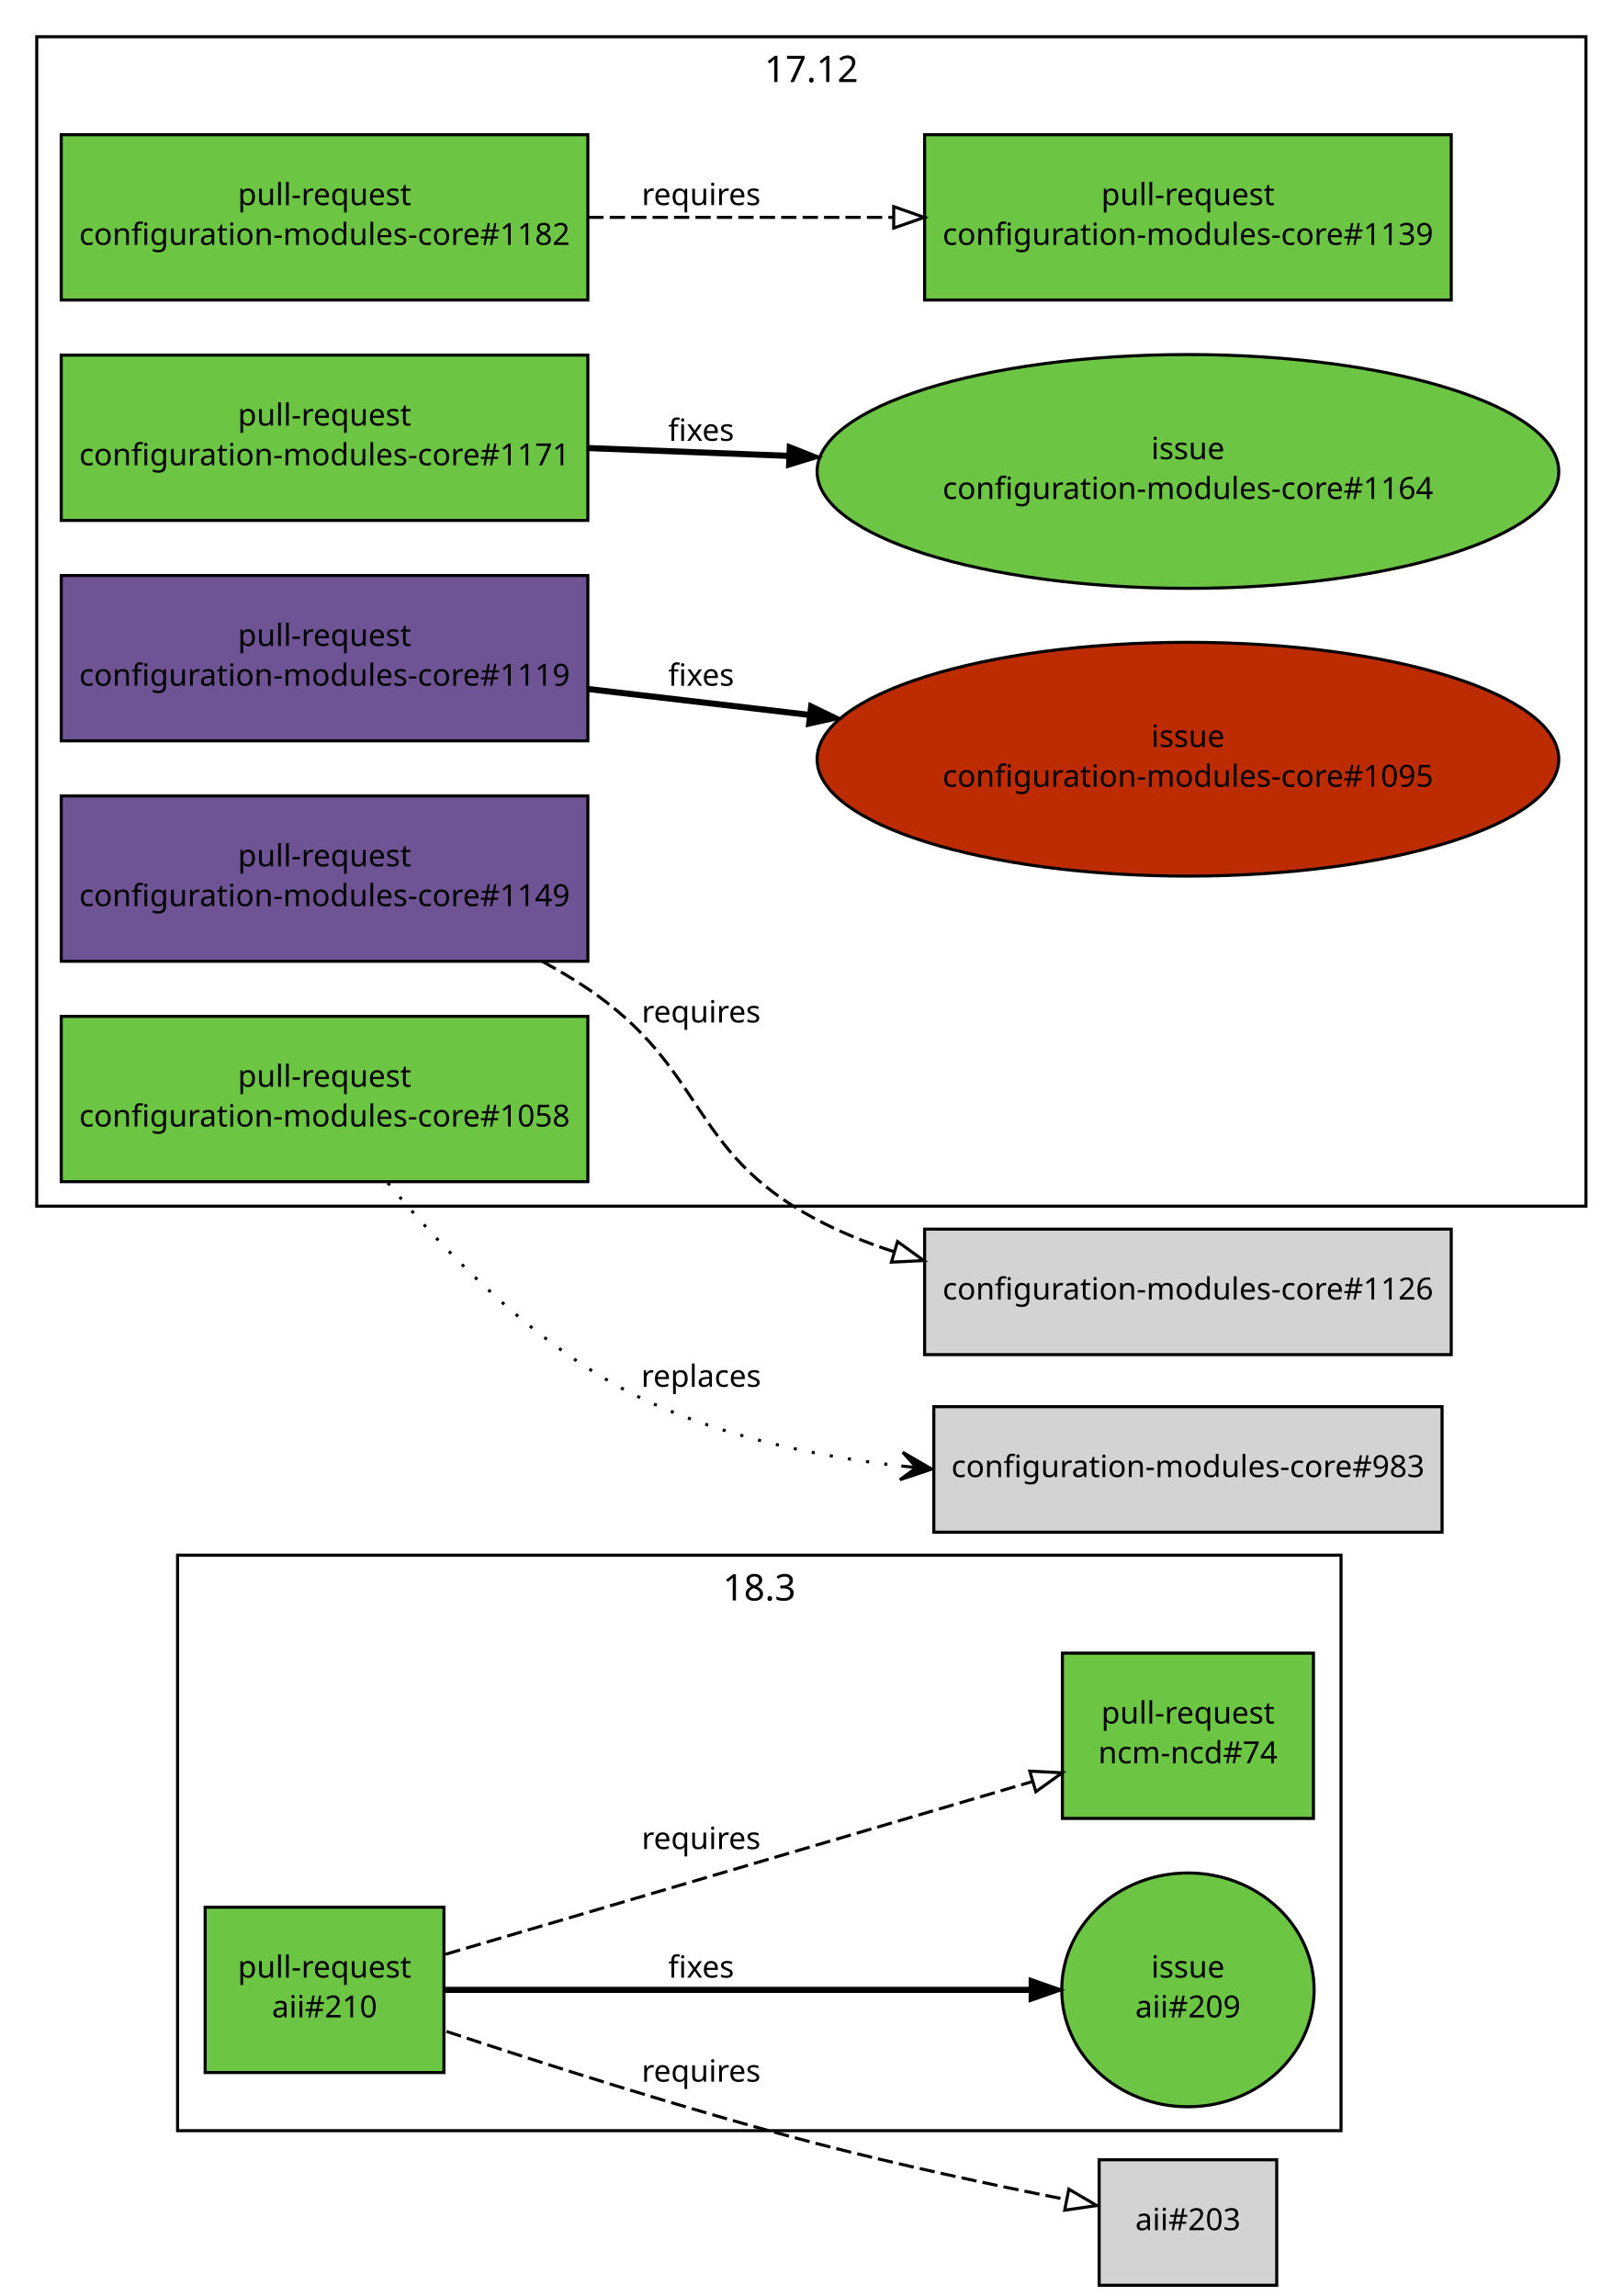
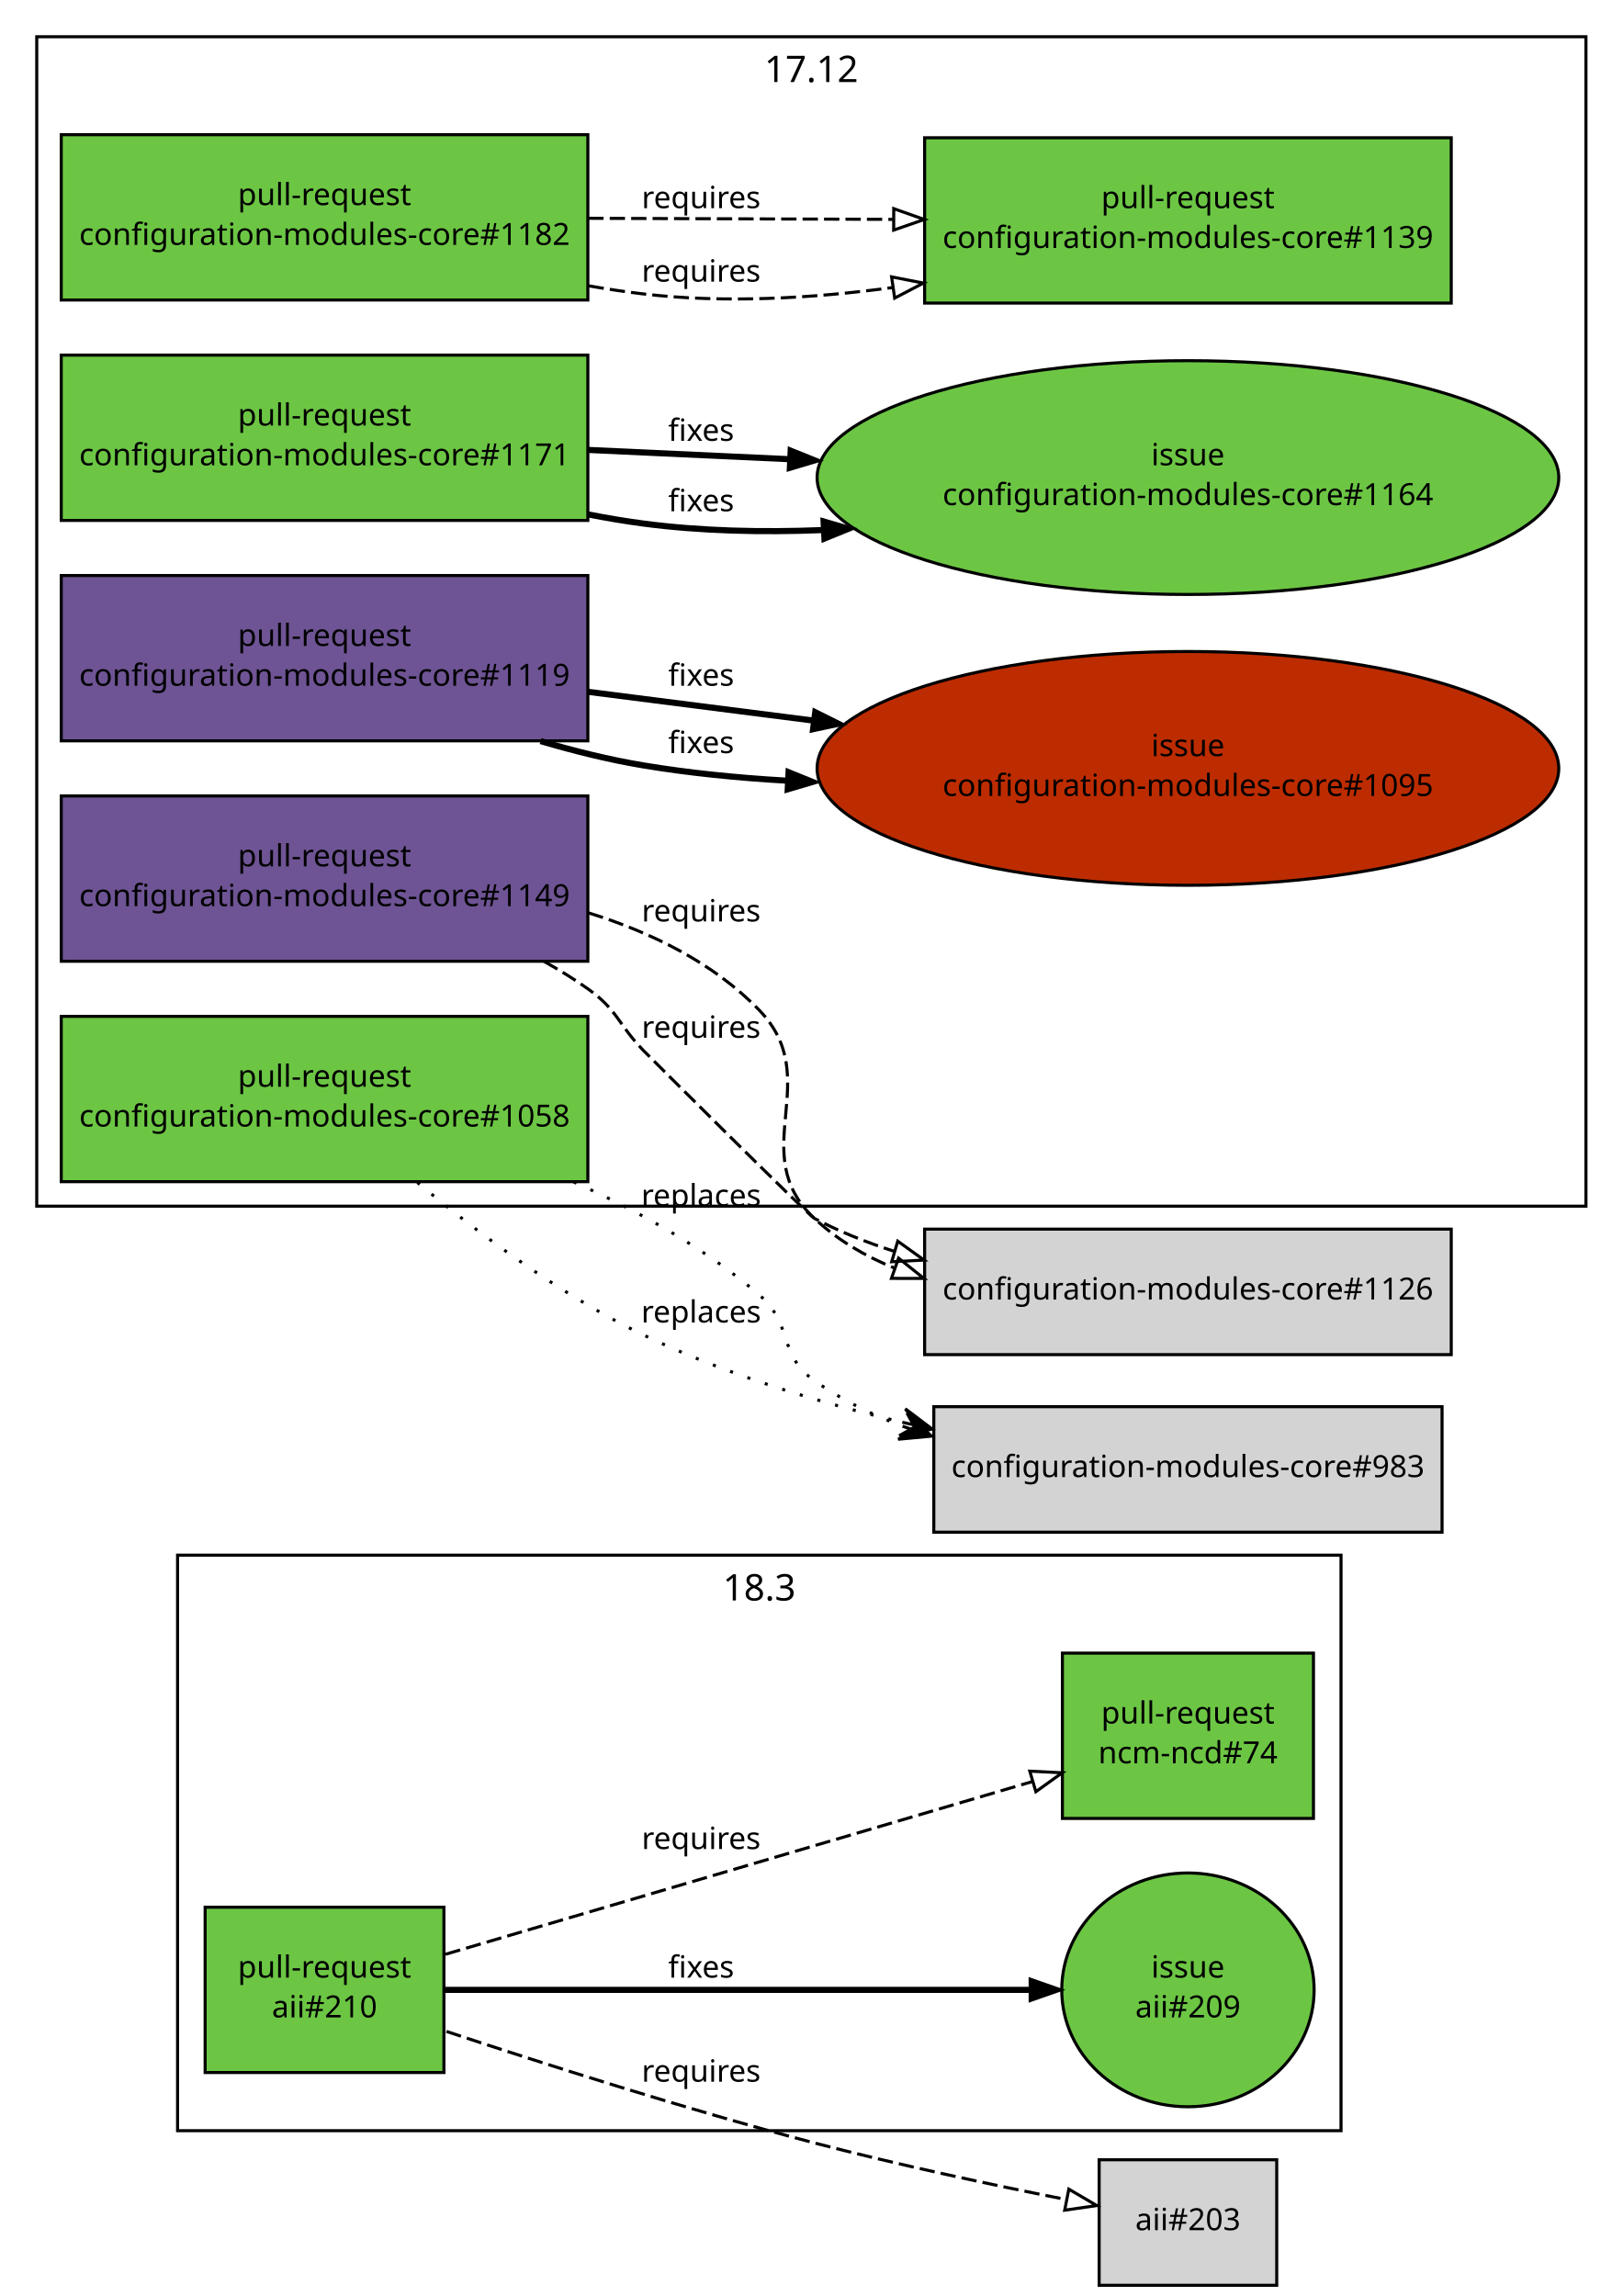
<svg xmlns="http://www.w3.org/2000/svg" xmlns:xlink="http://www.w3.org/1999/xlink" width="530pt" height="750pt" viewBox="0.00 0.00 530.00 750.00">
  <g id="graph1" class="graph" transform="scale(1 1) rotate(0) translate(4 746)">
    <polygon fill="white" stroke="white" points="-4,5 -4,-746 527,-746 527,5 -4,5" />
    <g id="graph3" class="cluster">
      <polygon fill="none" stroke="black" points="54,-50 54,-238 434,-238 434,-50 54,-50" />
      <text text-anchor="middle" x="244" y="-223.2" font-family="Sans" font-size="12.00">18.3</text>
    </g>
    <g id="graph4" class="cluster">
      <polygon fill="none" stroke="black" points="8,-352 8,-734 514,-734 514,-352 8,-352" />
      <text text-anchor="middle" x="261" y="-719.2" font-family="Sans" font-size="12.00">17.12</text>
    </g>
    <g id="node1" class="node">
      <a xlink:href="https://github.com/quattor/aii/pull/210" xlink:title="Shellfe: support active config for plugins" target="_parent">
        <polygon fill="#6cc644" stroke="black" points="141,-123 63,-123 63,-69 141,-69 141,-123" />
        <text text-anchor="middle" x="102" y="-100" font-family="Sans" font-size="10.00">pull-request</text>
        <text text-anchor="middle" x="102" y="-87" font-family="Sans" font-size="10.00">aii#210</text>
      </a>
    </g>
    <g id="node3" class="node">
      <a xlink:href="https://github.com/quattor/aii/issues/209" xlink:title="support ACTIVE_CONFIG" target="_parent">
        <ellipse fill="#6cc644" stroke="black" cx="384" cy="-96" rx="41.217" ry="38.184" />
        <text text-anchor="middle" x="384" y="-100" font-family="Sans" font-size="10.00">issue</text>
        <text text-anchor="middle" x="384" y="-87" font-family="Sans" font-size="10.00">aii#209</text>
      </a>
    </g>
    <g id="edge2" class="edge">
      <path fill="none" stroke="black" stroke-width="2" d="M141.508,-96C191.35,-96 277.184,-96 332.226,-96" />
      <polygon fill="black" stroke="black" points="332.467,-99.5 342.467,-96 332.467,-92.5 332.467,-99.5" />
      <text text-anchor="middle" x="225" y="-100" font-family="Sans" font-size="10.00">fixes</text>
    </g>
    <g id="node5" class="node">
      <a xlink:href="https://github.com/quattor/ncm-ncd/pull/74" xlink:title="Set the current active config as an attribute to the component" target="_parent">
        <polygon fill="#6cc644" stroke="black" points="425,-206 343,-206 343,-152 425,-152 425,-206" />
        <text text-anchor="middle" x="384" y="-183" font-family="Sans" font-size="10.00">pull-request</text>
        <text text-anchor="middle" x="384" y="-170" font-family="Sans" font-size="10.00">ncm-ncd#74</text>
      </a>
    </g>
    <g id="edge4" class="edge">
      <path fill="none" stroke="black" stroke-dasharray="5,2" d="M141.508,-107.628C191.596,-122.37 278.034,-147.811 333.04,-164.001" />
      <polygon fill="none" stroke="black" points="332.348,-167.446 342.929,-166.912 334.325,-160.731 332.348,-167.446" />
      <text text-anchor="middle" x="225" y="-142" font-family="Sans" font-size="10.00">requires</text>
    </g>
    <g id="node7" class="node">
      <polygon fill="lightgrey" stroke="black" points="413,-40.5 355,-40.5 355,0.5 413,0.5 413,-40.5" />
      <text text-anchor="middle" x="384" y="-17.5" font-family="Sans" font-size="10.00">aii#203</text>
    </g>
    <g id="edge6" class="edge">
      <path fill="none" stroke="black" stroke-dasharray="5,2" d="M141.812,-82.427C174.004,-71.726 220.618,-56.85 262,-46 289.189,-38.871 320.169,-32.287 344.106,-27.529" />
      <polygon fill="none" stroke="black" points="345.097,-30.901 354.235,-25.54 343.748,-24.032 345.097,-30.901" />
      <text text-anchor="middle" x="225" y="-66" font-family="Sans" font-size="10.00">requires</text>
    </g>
    <g id="node8" class="node">
      <a xlink:href="https://github.com/quattor/configuration-modules-core/pull/1182" xlink:title="ncm-opennebula: Include 5.4.x configuration" target="_parent">
        <polygon fill="#6cc644" stroke="black" points="188,-702 16,-702 16,-648 188,-648 188,-702" />
        <text text-anchor="middle" x="102" y="-679" font-family="Sans" font-size="10.00">pull-request</text>
        <text text-anchor="middle" x="102" y="-666" font-family="Sans" font-size="10.00">configuration-modules-core#1182</text>
      </a>
    </g>
    <g id="node10" class="node">
      <a xlink:href="https://github.com/quattor/configuration-modules-core/pull/1139" xlink:title="ncm-opennebula: include hugepages options" target="_parent">
-         <polygon fill="#6cc644" stroke="black" points="470,-702 298,-702 298,-648 470,-648 470,-702" />
-         <text text-anchor="middle" x="384" y="-679" font-family="Sans" font-size="10.00">pull-request</text>
-         <text text-anchor="middle" x="384" y="-666" font-family="Sans" font-size="10.00">configuration-modules-core#1139</text>
+         <polygon fill="#6cc644" stroke="black" points="470,-701 298,-701 298,-647 470,-647 470,-701" />
+         <text text-anchor="middle" x="384" y="-678" font-family="Sans" font-size="10.00">pull-request</text>
+         <text text-anchor="middle" x="384" y="-665" font-family="Sans" font-size="10.00">configuration-modules-core#1139</text>
      </a>
    </g>
    <g id="edge8" class="edge">
-       <path fill="none" stroke="black" stroke-dasharray="5,2" d="M188.142,-675C219.565,-675 255.296,-675 287.558,-675" />
-       <polygon fill="none" stroke="black" points="287.9,-678.5 297.9,-675 287.9,-671.5 287.9,-678.5" />
-       <text text-anchor="middle" x="225" y="-679" font-family="Sans" font-size="10.00">requires</text>
+       <path fill="none" stroke="black" stroke-dasharray="5,2" d="M188.262,-652.631C194.237,-651.586 200.191,-650.688 206,-650 232.497,-646.86 261.167,-648.5 287.598,-652.076" />
+       <polygon fill="none" stroke="black" points="287.209,-655.557 297.609,-653.536 288.219,-648.63 287.209,-655.557" />
+       <text text-anchor="middle" x="225" y="-654" font-family="Sans" font-size="10.00">requires</text>
+     </g>
+     <g id="edge18" class="edge">
+       <path fill="none" stroke="black" stroke-dasharray="5,2" d="M188.142,-674.695C219.565,-674.583 255.296,-674.456 287.558,-674.342" />
+       <polygon fill="none" stroke="black" points="287.913,-677.841 297.9,-674.305 287.888,-670.841 287.913,-677.841" />
+       <text text-anchor="middle" x="225" y="-678" font-family="Sans" font-size="10.00">requires</text>
    </g>
    <g id="node11" class="node">
      <a xlink:href="https://github.com/quattor/configuration-modules-core/pull/1171" xlink:title="ncm-cups enhancements and cleanups" target="_parent">
        <polygon fill="#6cc644" stroke="black" points="188,-630 16,-630 16,-576 188,-576 188,-630" />
        <text text-anchor="middle" x="102" y="-607" font-family="Sans" font-size="10.00">pull-request</text>
        <text text-anchor="middle" x="102" y="-594" font-family="Sans" font-size="10.00">configuration-modules-core#1171</text>
      </a>
    </g>
    <g id="node13" class="node">
      <a xlink:href="https://github.com/quattor/configuration-modules-core/issues/1164" xlink:title="ncm-cups 17.7.0: configuration of ServerAlias + miscellanous enhancements" target="_parent">
-         <ellipse fill="#6cc644" stroke="black" cx="384" cy="-592" rx="121.122" ry="38.184" />
-         <text text-anchor="middle" x="384" y="-596" font-family="Sans" font-size="10.00">issue</text>
-         <text text-anchor="middle" x="384" y="-583" font-family="Sans" font-size="10.00">configuration-modules-core#1164</text>
+         <ellipse fill="#6cc644" stroke="black" cx="384" cy="-590" rx="121.122" ry="38.184" />
+         <text text-anchor="middle" x="384" y="-594" font-family="Sans" font-size="10.00">issue</text>
+         <text text-anchor="middle" x="384" y="-581" font-family="Sans" font-size="10.00">configuration-modules-core#1164</text>
      </a>
    </g>
    <g id="edge10" class="edge">
-       <path fill="none" stroke="black" stroke-width="2" d="M188.142,-599.64C208.719,-598.837 231.144,-597.962 253.232,-597.101" />
-       <polygon fill="black" stroke="black" points="253.493,-600.593 263.349,-596.706 253.22,-593.599 253.493,-600.593" />
+       <path fill="none" stroke="black" stroke-width="2" d="M188.192,-577.949C194.184,-576.778 200.161,-575.772 206,-575 224.85,-572.507 244.881,-572.068 264.447,-572.843" />
+       <polygon fill="black" stroke="black" points="264.464,-576.349 274.627,-573.355 264.815,-569.357 264.464,-576.349" />
+       <text text-anchor="middle" x="225" y="-579" font-family="Sans" font-size="10.00">fixes</text>
+     </g>
+     <g id="edge20" class="edge">
+       <path fill="none" stroke="black" stroke-width="2" d="M188.142,-599.029C208.79,-598.077 231.297,-597.039 253.458,-596.018" />
+       <polygon fill="black" stroke="black" points="253.78,-599.507 263.608,-595.55 253.457,-592.514 253.78,-599.507" />
      <text text-anchor="middle" x="225" y="-602" font-family="Sans" font-size="10.00">fixes</text>
    </g>
    <g id="node14" class="node">
      <a xlink:href="https://github.com/quattor/configuration-modules-core/pull/1149" xlink:title="ncm-metaconfig: rsyslog: rainer script configuration" target="_parent">
        <polygon fill="#6e5494" stroke="black" points="188,-486 16,-486 16,-432 188,-432 188,-486" />
        <text text-anchor="middle" x="102" y="-463" font-family="Sans" font-size="10.00">pull-request</text>
        <text text-anchor="middle" x="102" y="-450" font-family="Sans" font-size="10.00">configuration-modules-core#1149</text>
      </a>
    </g>
    <g id="node16" class="node">
      <polygon fill="lightgrey" stroke="black" points="470,-344.5 298,-344.5 298,-303.5 470,-303.5 470,-344.5" />
      <text text-anchor="middle" x="384" y="-321.5" font-family="Sans" font-size="10.00">configuration-modules-core#1126</text>
    </g>
+     <g id="edge22" class="edge">
+       <path fill="none" stroke="black" stroke-dasharray="5,2" d="M188.186,-447.818C208.762,-441.429 229.062,-431.474 244,-416 265.713,-393.507 239.192,-369.382 262,-348 269.578,-340.896 278.618,-335.614 288.303,-331.721" />
+       <polygon fill="none" stroke="black" points="289.483,-335.016 297.759,-328.4 287.164,-328.412 289.483,-335.016" />
+       <text text-anchor="middle" x="225" y="-445" font-family="Sans" font-size="10.00">requires</text>
+     </g>
    <g id="edge12" class="edge">
-       <path fill="none" stroke="black" stroke-dasharray="5,2" d="M173.123,-431.926C178.288,-429.149 183.306,-426.172 188,-423 226.799,-396.781 220.753,-370.169 262,-348 270.099,-343.647 278.88,-340.078 287.892,-337.153" />
-       <polygon fill="none" stroke="black" points="289.153,-340.43 297.741,-334.225 287.158,-333.72 289.153,-340.43" />
-       <text text-anchor="middle" x="225" y="-412" font-family="Sans" font-size="10.00">requires</text>
+       <path fill="none" stroke="black" stroke-dasharray="5,2" d="M173.727,-431.922C178.699,-429.159 183.512,-426.185 188,-423 197.752,-416.079 197.73,-411.638 206,-403 207.508,-401.425 260.071,-349.017 262,-348 270.133,-343.711 278.937,-340.185 287.963,-337.286" />
+       <polygon fill="none" stroke="black" points="289.221,-340.564 297.824,-334.381 287.242,-333.85 289.221,-340.564" />
+       <text text-anchor="middle" x="225" y="-407" font-family="Sans" font-size="10.00">requires</text>
    </g>
    <g id="node17" class="node">
      <a xlink:href="https://github.com/quattor/configuration-modules-core/pull/1119" xlink:title="ncm-systemd: cleanup, restarting modified unitfiles and initial handling of unconfigured units" target="_parent">
        <polygon fill="#6e5494" stroke="black" points="188,-558 16,-558 16,-504 188,-504 188,-558" />
        <text text-anchor="middle" x="102" y="-535" font-family="Sans" font-size="10.00">pull-request</text>
        <text text-anchor="middle" x="102" y="-522" font-family="Sans" font-size="10.00">configuration-modules-core#1119</text>
      </a>
    </g>
    <g id="node19" class="node">
      <a xlink:href="https://github.com/quattor/configuration-modules-core/issues/1095" xlink:title="ncm-systemd: Manual intervention required in order for drop-in unit files to have any affect" target="_parent">
-         <ellipse fill="#bd2c00" stroke="black" cx="384" cy="-498" rx="121.122" ry="38.184" />
-         <text text-anchor="middle" x="384" y="-502" font-family="Sans" font-size="10.00">issue</text>
-         <text text-anchor="middle" x="384" y="-489" font-family="Sans" font-size="10.00">configuration-modules-core#1095</text>
+         <ellipse fill="#bd2c00" stroke="black" cx="384" cy="-495" rx="121.122" ry="38.184" />
+         <text text-anchor="middle" x="384" y="-499" font-family="Sans" font-size="10.00">issue</text>
+         <text text-anchor="middle" x="384" y="-486" font-family="Sans" font-size="10.00">configuration-modules-core#1095</text>
      </a>
    </g>
+     <g id="edge24" class="edge">
+       <path fill="none" stroke="black" stroke-width="2" d="M172.561,-503.919C183.607,-500.654 195.007,-497.832 206,-496 221.003,-493.5 236.817,-491.924 252.575,-491.01" />
+       <polygon fill="black" stroke="black" points="253.098,-494.488 262.913,-490.501 252.754,-487.497 253.098,-494.488" />
+       <text text-anchor="middle" x="225" y="-500" font-family="Sans" font-size="10.00">fixes</text>
+     </g>
    <g id="edge14" class="edge">
-       <path fill="none" stroke="black" stroke-width="2" d="M188.142,-520.92C210.848,-518.262 235.803,-515.342 260.074,-512.502" />
-       <polygon fill="black" stroke="black" points="260.533,-515.972 270.059,-511.334 259.72,-509.02 260.533,-515.972" />
+       <path fill="none" stroke="black" stroke-width="2" d="M188.142,-520.003C211.204,-517.059 236.586,-513.819 261.214,-510.675" />
+       <polygon fill="black" stroke="black" points="261.867,-514.12 271.343,-509.382 260.98,-507.176 261.867,-514.12" />
      <text text-anchor="middle" x="225" y="-522" font-family="Sans" font-size="10.00">fixes</text>
    </g>
    <g id="node20" class="node">
      <a xlink:href="https://github.com/quattor/configuration-modules-core/pull/1058" xlink:title="ncm-ssh: disable insecure ssh ciphersuites and macs" target="_parent">
        <polygon fill="#6cc644" stroke="black" points="188,-414 16,-414 16,-360 188,-360 188,-414" />
        <text text-anchor="middle" x="102" y="-391" font-family="Sans" font-size="10.00">pull-request</text>
        <text text-anchor="middle" x="102" y="-378" font-family="Sans" font-size="10.00">configuration-modules-core#1058</text>
      </a>
    </g>
    <g id="node22" class="node">
      <polygon fill="lightgrey" stroke="black" points="467,-286.5 301,-286.5 301,-245.5 467,-245.5 467,-286.5" />
      <text text-anchor="middle" x="384" y="-263.5" font-family="Sans" font-size="10.00">configuration-modules-core#983</text>
    </g>
+     <g id="edge26" class="edge">
+       <path fill="none" stroke="black" stroke-dasharray="1,5" d="M183.389,-359.903C204.581,-350.389 226.386,-338.184 244,-323 255.205,-313.34 249.929,-303.553 262,-295 270.704,-288.833 280.546,-283.964 290.771,-280.123" />
+       <polygon fill="black" stroke="black" points="300.248,-276.876 292.246,-284.374 295.517,-278.497 290.787,-280.117 290.787,-280.117 290.787,-280.117 295.517,-278.497 289.329,-275.86 300.248,-276.876 300.248,-276.876" />
+       <text text-anchor="middle" x="225" y="-352" font-family="Sans" font-size="10.00">replaces</text>
+     </g>
    <g id="edge16" class="edge">
-       <path fill="none" stroke="black" stroke-dasharray="1,5" d="M122.671,-359.608C141.643,-336.657 171.916,-305.134 206,-289 231.836,-276.771 262.012,-270.352 290.1,-267.151" />
-       <polygon fill="black" stroke="black" points="300.342,-266.112 290.848,-271.598 295.368,-266.617 290.394,-267.121 290.394,-267.121 290.394,-267.121 295.368,-266.617 289.939,-262.644 300.342,-266.112 300.342,-266.112" />
-       <text text-anchor="middle" x="225" y="-293" font-family="Sans" font-size="10.00">replaces</text>
+       <path fill="none" stroke="black" stroke-dasharray="1,5" d="M132.317,-359.746C152.069,-343.26 179.089,-322.983 206,-310 232.288,-297.317 262.579,-288.075 290.633,-281.436" />
+       <polygon fill="black" stroke="black" points="300.453,-279.195 291.705,-285.807 295.578,-280.307 290.704,-281.42 290.704,-281.42 290.704,-281.42 295.578,-280.307 289.702,-277.033 300.453,-279.195 300.453,-279.195" />
+       <text text-anchor="middle" x="225" y="-314" font-family="Sans" font-size="10.00">replaces</text>
    </g>
  </g>
</svg>
